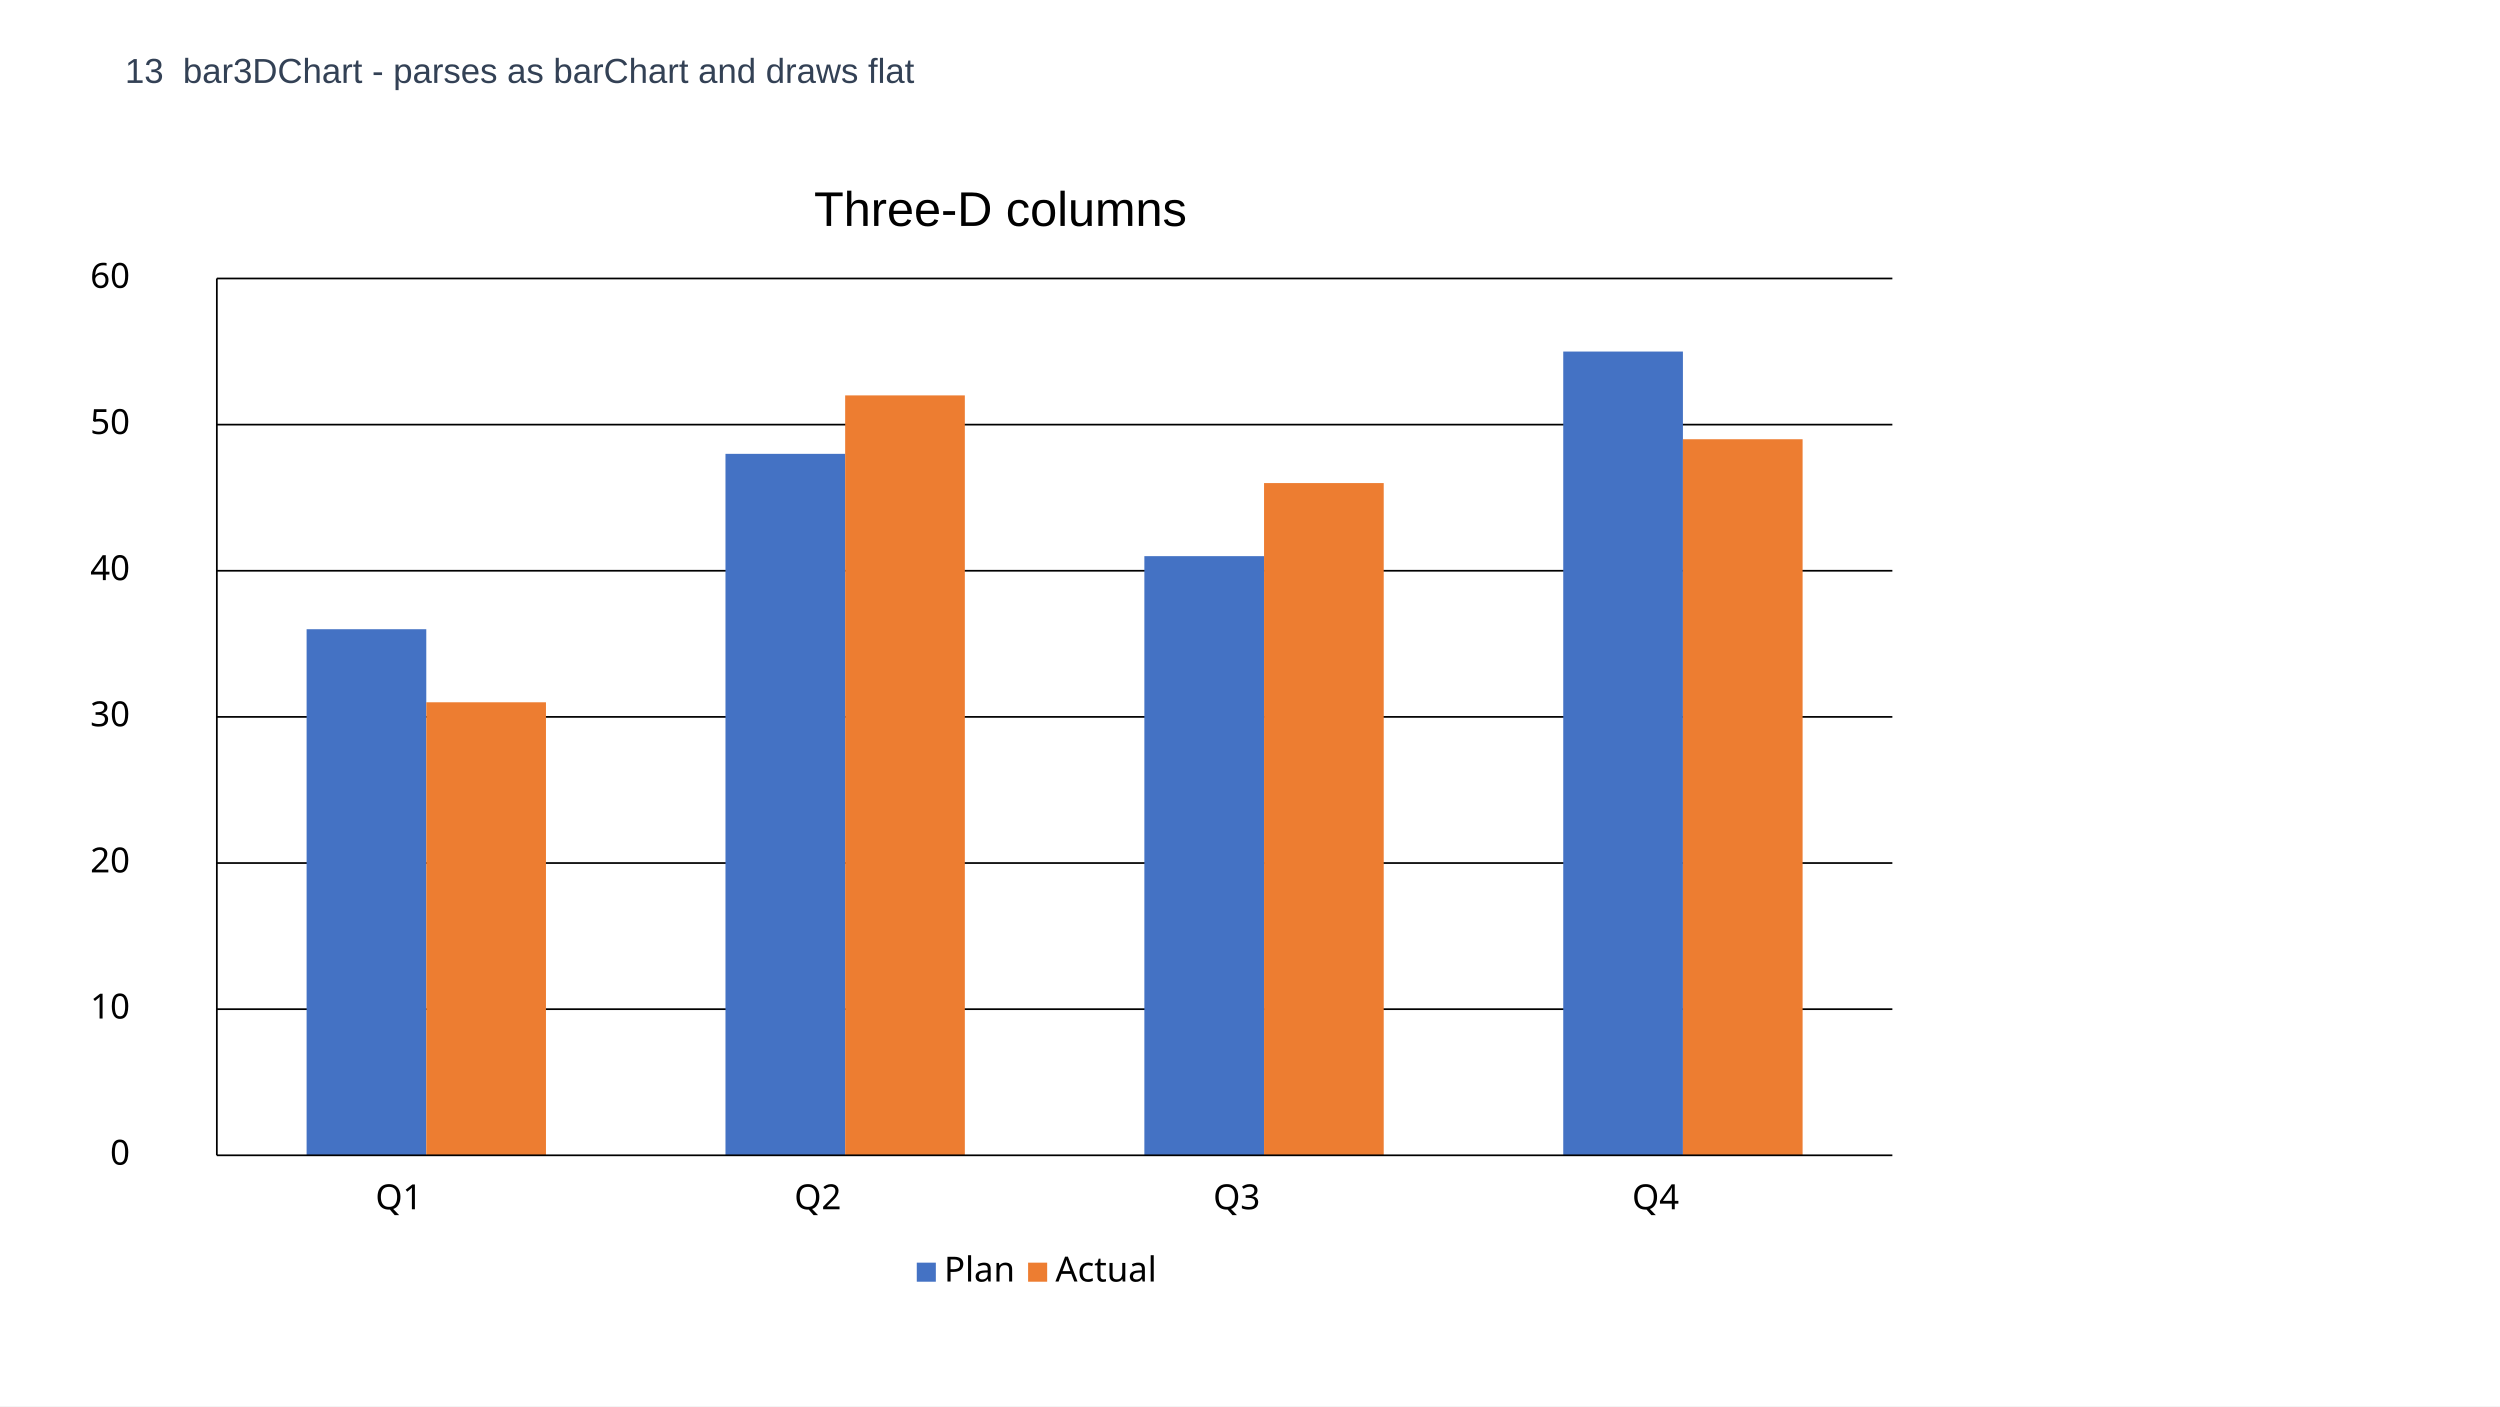
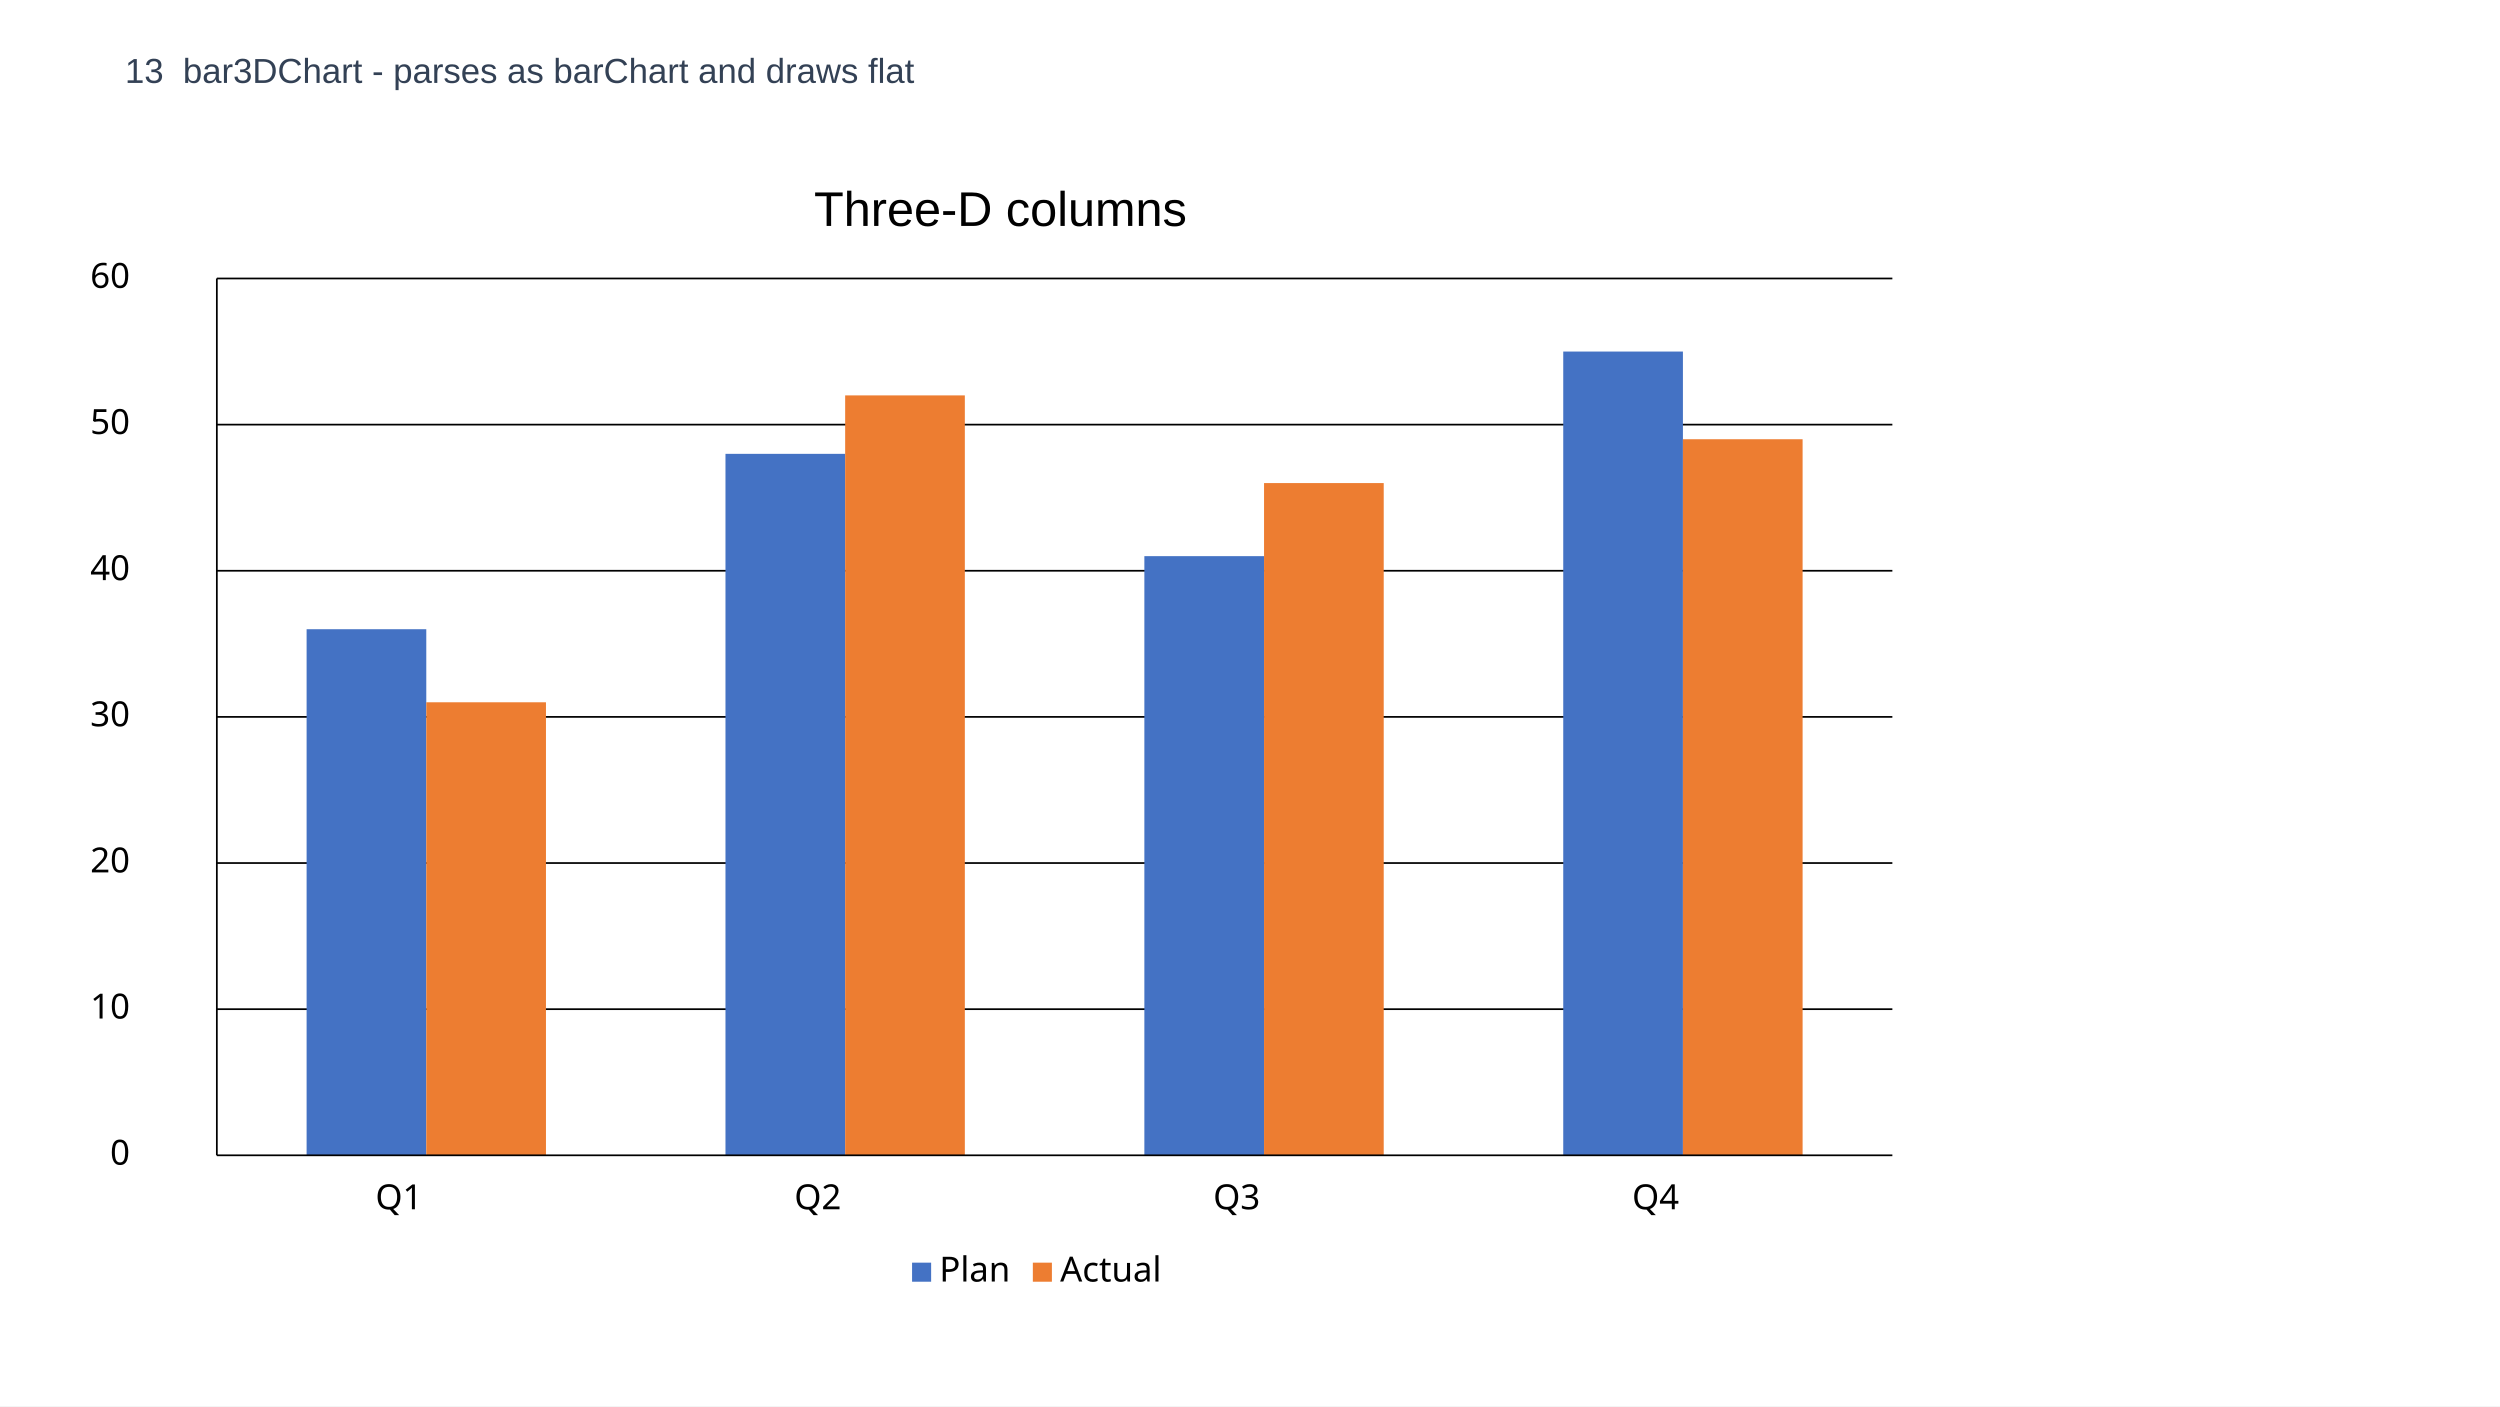
<svg xmlns="http://www.w3.org/2000/svg" viewBox="0 0 960 540" width="960" height="540">
  <rect width="960" height="540" fill="#ffffff" />
  <g role="img" aria-label="Caption" data-pptx-id="268.22" data-pptx-path="0" transform="translate(48, 18.667)">
    <rect fill="none" stroke="none" width="864" height="29.333" />
    <text x="0" y="13.174" xml:space="preserve">
      <tspan x="0" dy="0" text-anchor="start" font-size="13.333" font-family="Arial, Arimo, sans-serif" fill="#334155">13  bar3DChart - parses as barChart and draws flat</tspan>
    </text>
  </g>
  <g role="img" aria-label="bar3DChart" data-pptx-id="268.112" data-pptx-path="1" transform="translate(48, 61.333) scale(1, 1) translate(0, 0)">
    <g transform="translate(0, 6.981)">
      <rect fill="none" stroke="none" width="693.333" height="31.281" />
      <text x="0" y="18.444" xml:space="preserve">
        <tspan x="346.667" dy="0" text-anchor="middle" font-size="18.667" font-family="Arial, Arimo, sans-serif">Three-D columns</tspan>
      </text>
    </g>
    <g transform="translate(35.268, 326.188)">
      <line stroke-width="0.667" stroke="#000000" fill="none" x1="0" y1="0" x2="643.399" y2="0" />
    </g>
    <g transform="translate(35.268, 270.072)">
      <line stroke-width="0.667" stroke="#000000" fill="none" x1="0" y1="0" x2="643.399" y2="0" />
    </g>
    <g transform="translate(35.268, 213.955)">
      <line stroke-width="0.667" stroke="#000000" fill="none" x1="0" y1="0" x2="643.399" y2="0" />
    </g>
    <g transform="translate(35.268, 157.838)">
      <line stroke-width="0.667" stroke="#000000" fill="none" x1="0" y1="0" x2="643.399" y2="0" />
    </g>
    <g transform="translate(35.268, 101.721)">
      <line stroke-width="0.667" stroke="#000000" fill="none" x1="0" y1="0" x2="643.399" y2="0" />
    </g>
    <g transform="translate(35.268, 45.604)">
      <line stroke-width="0.667" stroke="#000000" fill="none" x1="0" y1="0" x2="643.399" y2="0" />
    </g>
    <g transform="translate(69.736, 180.285)">
      <rect fill="#4472c4" stroke="none" width="45.957" height="202.021" />
    </g>
    <g transform="translate(115.693, 208.343)">
      <rect fill="#ed7d31" stroke="none" width="45.957" height="173.962" />
    </g>
    <g transform="translate(230.585, 112.944)">
      <rect fill="#4472c4" stroke="none" width="45.957" height="269.361" />
    </g>
    <g transform="translate(276.542, 90.498)">
      <rect fill="#ed7d31" stroke="none" width="45.957" height="291.808" />
    </g>
    <g transform="translate(391.435, 152.226)">
      <rect fill="#4472c4" stroke="none" width="45.957" height="230.079" />
    </g>
    <g transform="translate(437.392, 124.168)">
      <rect fill="#ed7d31" stroke="none" width="45.957" height="258.137" />
    </g>
    <g transform="translate(552.285, 73.663)">
      <rect fill="#4472c4" stroke="none" width="45.957" height="308.643" />
    </g>
    <g transform="translate(598.242, 107.333)">
      <rect fill="#ed7d31" stroke="none" width="45.957" height="274.972" />
    </g>
    <g transform="translate(35.268, 45.604)">
      <line stroke-width="0.667" stroke="#000000" fill="none" x1="0" y1="0" x2="0" y2="336.701" />
    </g>
    <g transform="translate(35.268, 382.305)">
      <line stroke-width="0.667" stroke="#000000" fill="none" x1="0" y1="0" x2="643.399" y2="0" />
    </g>
    <g transform="translate(0, 373.662)">
      <rect fill="none" stroke="none" width="22.911" height="24.414" />
      <text x="0" y="12.243" xml:space="preserve">
        <tspan x="22.911" dy="0" text-anchor="end" font-size="13.333" font-family="Aptos, Carlito, sans-serif" fill="#000000">0</tspan>
      </text>
    </g>
    <g transform="translate(0, 317.545)">
      <rect fill="none" stroke="none" width="22.911" height="24.414" />
      <text x="0" y="12.243" xml:space="preserve">
        <tspan x="22.911" dy="0" text-anchor="end" font-size="13.333" font-family="Aptos, Carlito, sans-serif" fill="#000000">10</tspan>
      </text>
    </g>
    <g transform="translate(0, 261.428)">
      <rect fill="none" stroke="none" width="22.911" height="24.414" />
      <text x="0" y="12.243" xml:space="preserve">
        <tspan x="22.911" dy="0" text-anchor="end" font-size="13.333" font-family="Aptos, Carlito, sans-serif" fill="#000000">20</tspan>
      </text>
    </g>
    <g transform="translate(0, 205.311)">
      <rect fill="none" stroke="none" width="22.911" height="24.414" />
      <text x="0" y="12.243" xml:space="preserve">
        <tspan x="22.911" dy="0" text-anchor="end" font-size="13.333" font-family="Aptos, Carlito, sans-serif" fill="#000000">30</tspan>
      </text>
    </g>
    <g transform="translate(0, 149.194)">
      <rect fill="none" stroke="none" width="22.911" height="24.414" />
      <text x="0" y="12.243" xml:space="preserve">
        <tspan x="22.911" dy="0" text-anchor="end" font-size="13.333" font-family="Aptos, Carlito, sans-serif" fill="#000000">40</tspan>
      </text>
    </g>
    <g transform="translate(0, 93.078)">
      <rect fill="none" stroke="none" width="22.911" height="24.414" />
      <text x="0" y="12.243" xml:space="preserve">
        <tspan x="22.911" dy="0" text-anchor="end" font-size="13.333" font-family="Aptos, Carlito, sans-serif" fill="#000000">50</tspan>
      </text>
    </g>
    <g transform="translate(0, 36.961)">
      <rect fill="none" stroke="none" width="22.911" height="24.414" />
      <text x="0" y="12.243" xml:space="preserve">
        <tspan x="22.911" dy="0" text-anchor="end" font-size="13.333" font-family="Aptos, Carlito, sans-serif" fill="#000000">60</tspan>
      </text>
    </g>
    <g transform="translate(35.268, 390.781)">
      <rect fill="none" stroke="none" width="160.85" height="24.414" />
      <text x="0" y="12.243" xml:space="preserve">
        <tspan x="80.425" dy="0" text-anchor="middle" font-size="13.333" font-family="Aptos, Carlito, sans-serif" fill="#000000">Q1</tspan>
      </text>
    </g>
    <g transform="translate(196.118, 390.781)">
      <rect fill="none" stroke="none" width="160.85" height="24.414" />
      <text x="0" y="12.243" xml:space="preserve">
        <tspan x="80.425" dy="0" text-anchor="middle" font-size="13.333" font-family="Aptos, Carlito, sans-serif" fill="#000000">Q2</tspan>
      </text>
    </g>
    <g transform="translate(356.967, 390.781)">
      <rect fill="none" stroke="none" width="160.85" height="24.414" />
      <text x="0" y="12.243" xml:space="preserve">
        <tspan x="80.425" dy="0" text-anchor="middle" font-size="13.333" font-family="Aptos, Carlito, sans-serif" fill="#000000">Q3</tspan>
      </text>
    </g>
    <g transform="translate(517.817, 390.781)">
      <rect fill="none" stroke="none" width="160.85" height="24.414" />
      <text x="0" y="12.243" xml:space="preserve">
        <tspan x="80.425" dy="0" text-anchor="middle" font-size="13.333" font-family="Aptos, Carlito, sans-serif" fill="#000000">Q4</tspan>
      </text>
    </g>
-     <g transform="translate(304.043, 423.527)">
+     <g transform="translate(302.235, 423.527)">
      <rect fill="#4472c4" stroke="none" width="7.32" height="7.32" />
    </g>
-     <g transform="translate(314.523, 418.543)">
+     <g transform="translate(312.715, 418.543)">
      <rect fill="none" stroke="none" width="38.932" height="24.414" />
      <text x="0" y="12.243" xml:space="preserve">
        <tspan x="0" dy="0" text-anchor="start" font-size="13.333" font-family="Aptos, Carlito, sans-serif" fill="#000000">Plan</tspan>
      </text>
    </g>
-     <g transform="translate(346.789, 423.527)">
+     <g transform="translate(348.61, 423.527)">
      <rect fill="#ed7d31" stroke="none" width="7.32" height="7.32" />
    </g>
-     <g transform="translate(357.269, 418.543)">
+     <g transform="translate(359.09, 418.543)">
      <rect fill="none" stroke="none" width="50.501" height="24.414" />
      <text x="0" y="12.243" xml:space="preserve">
        <tspan x="0" dy="0" text-anchor="start" font-size="13.333" font-family="Aptos, Carlito, sans-serif" fill="#000000">Actual</tspan>
      </text>
    </g>
  </g>
</svg>
